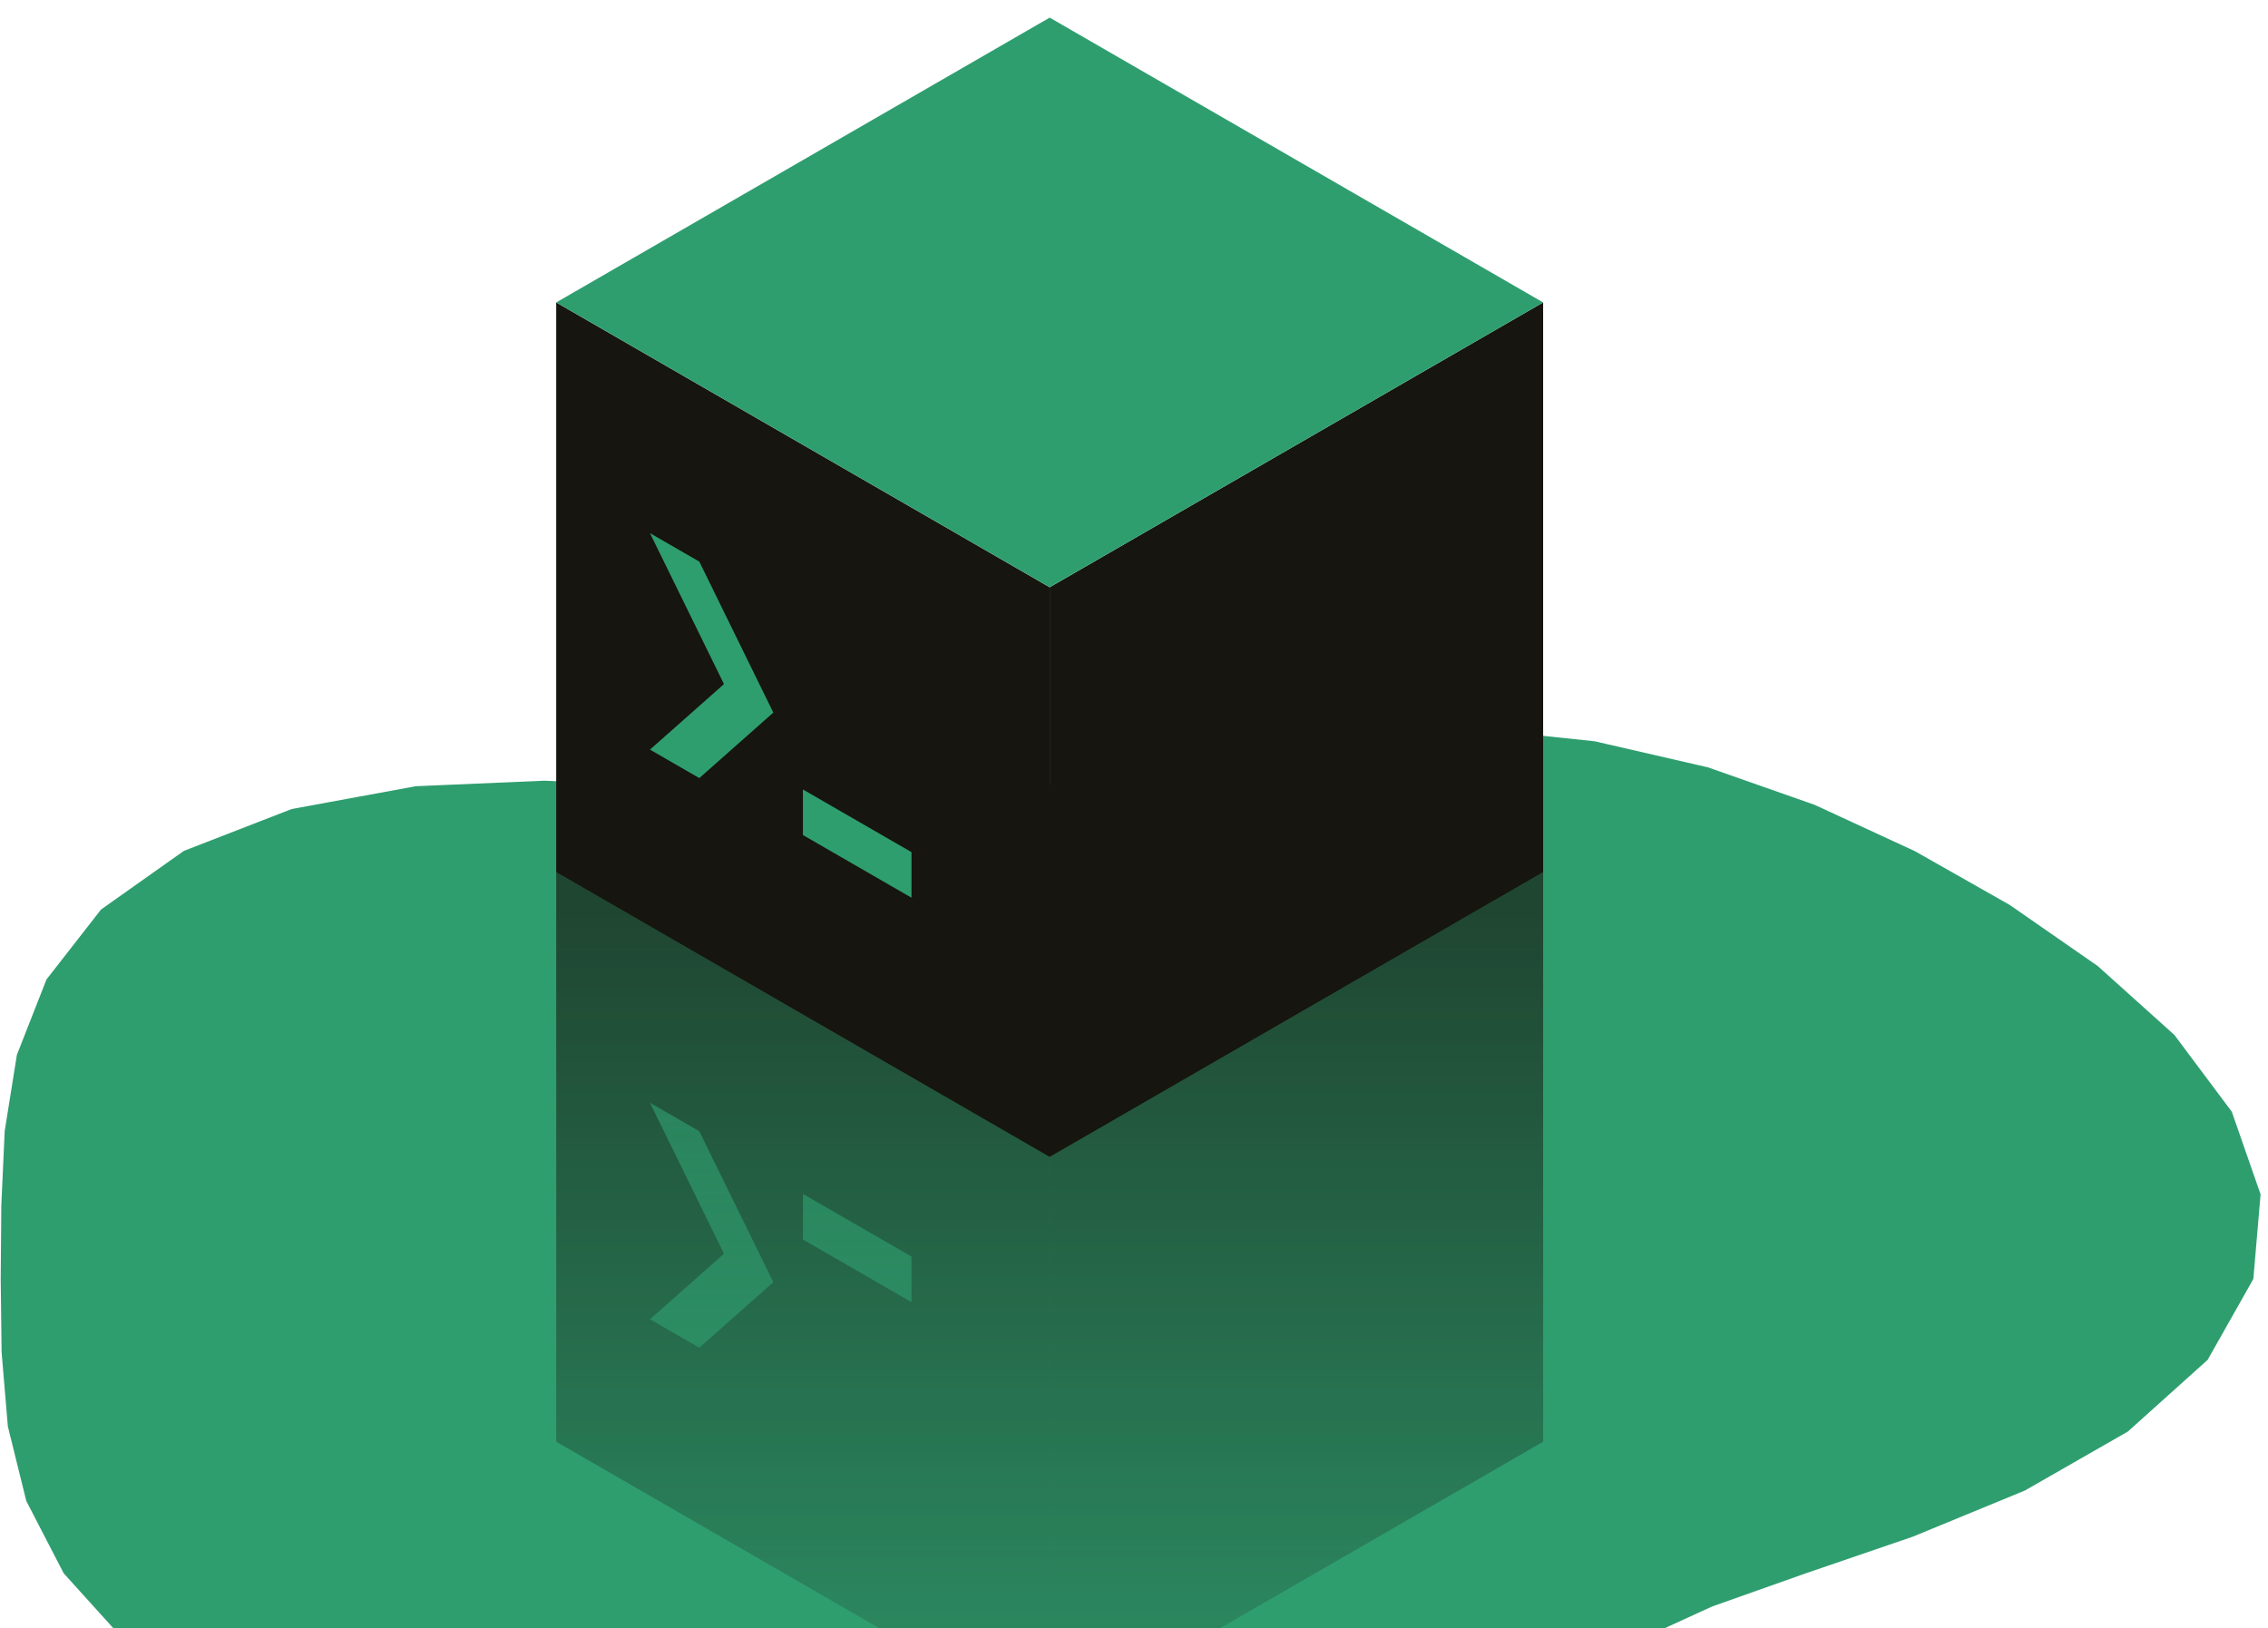
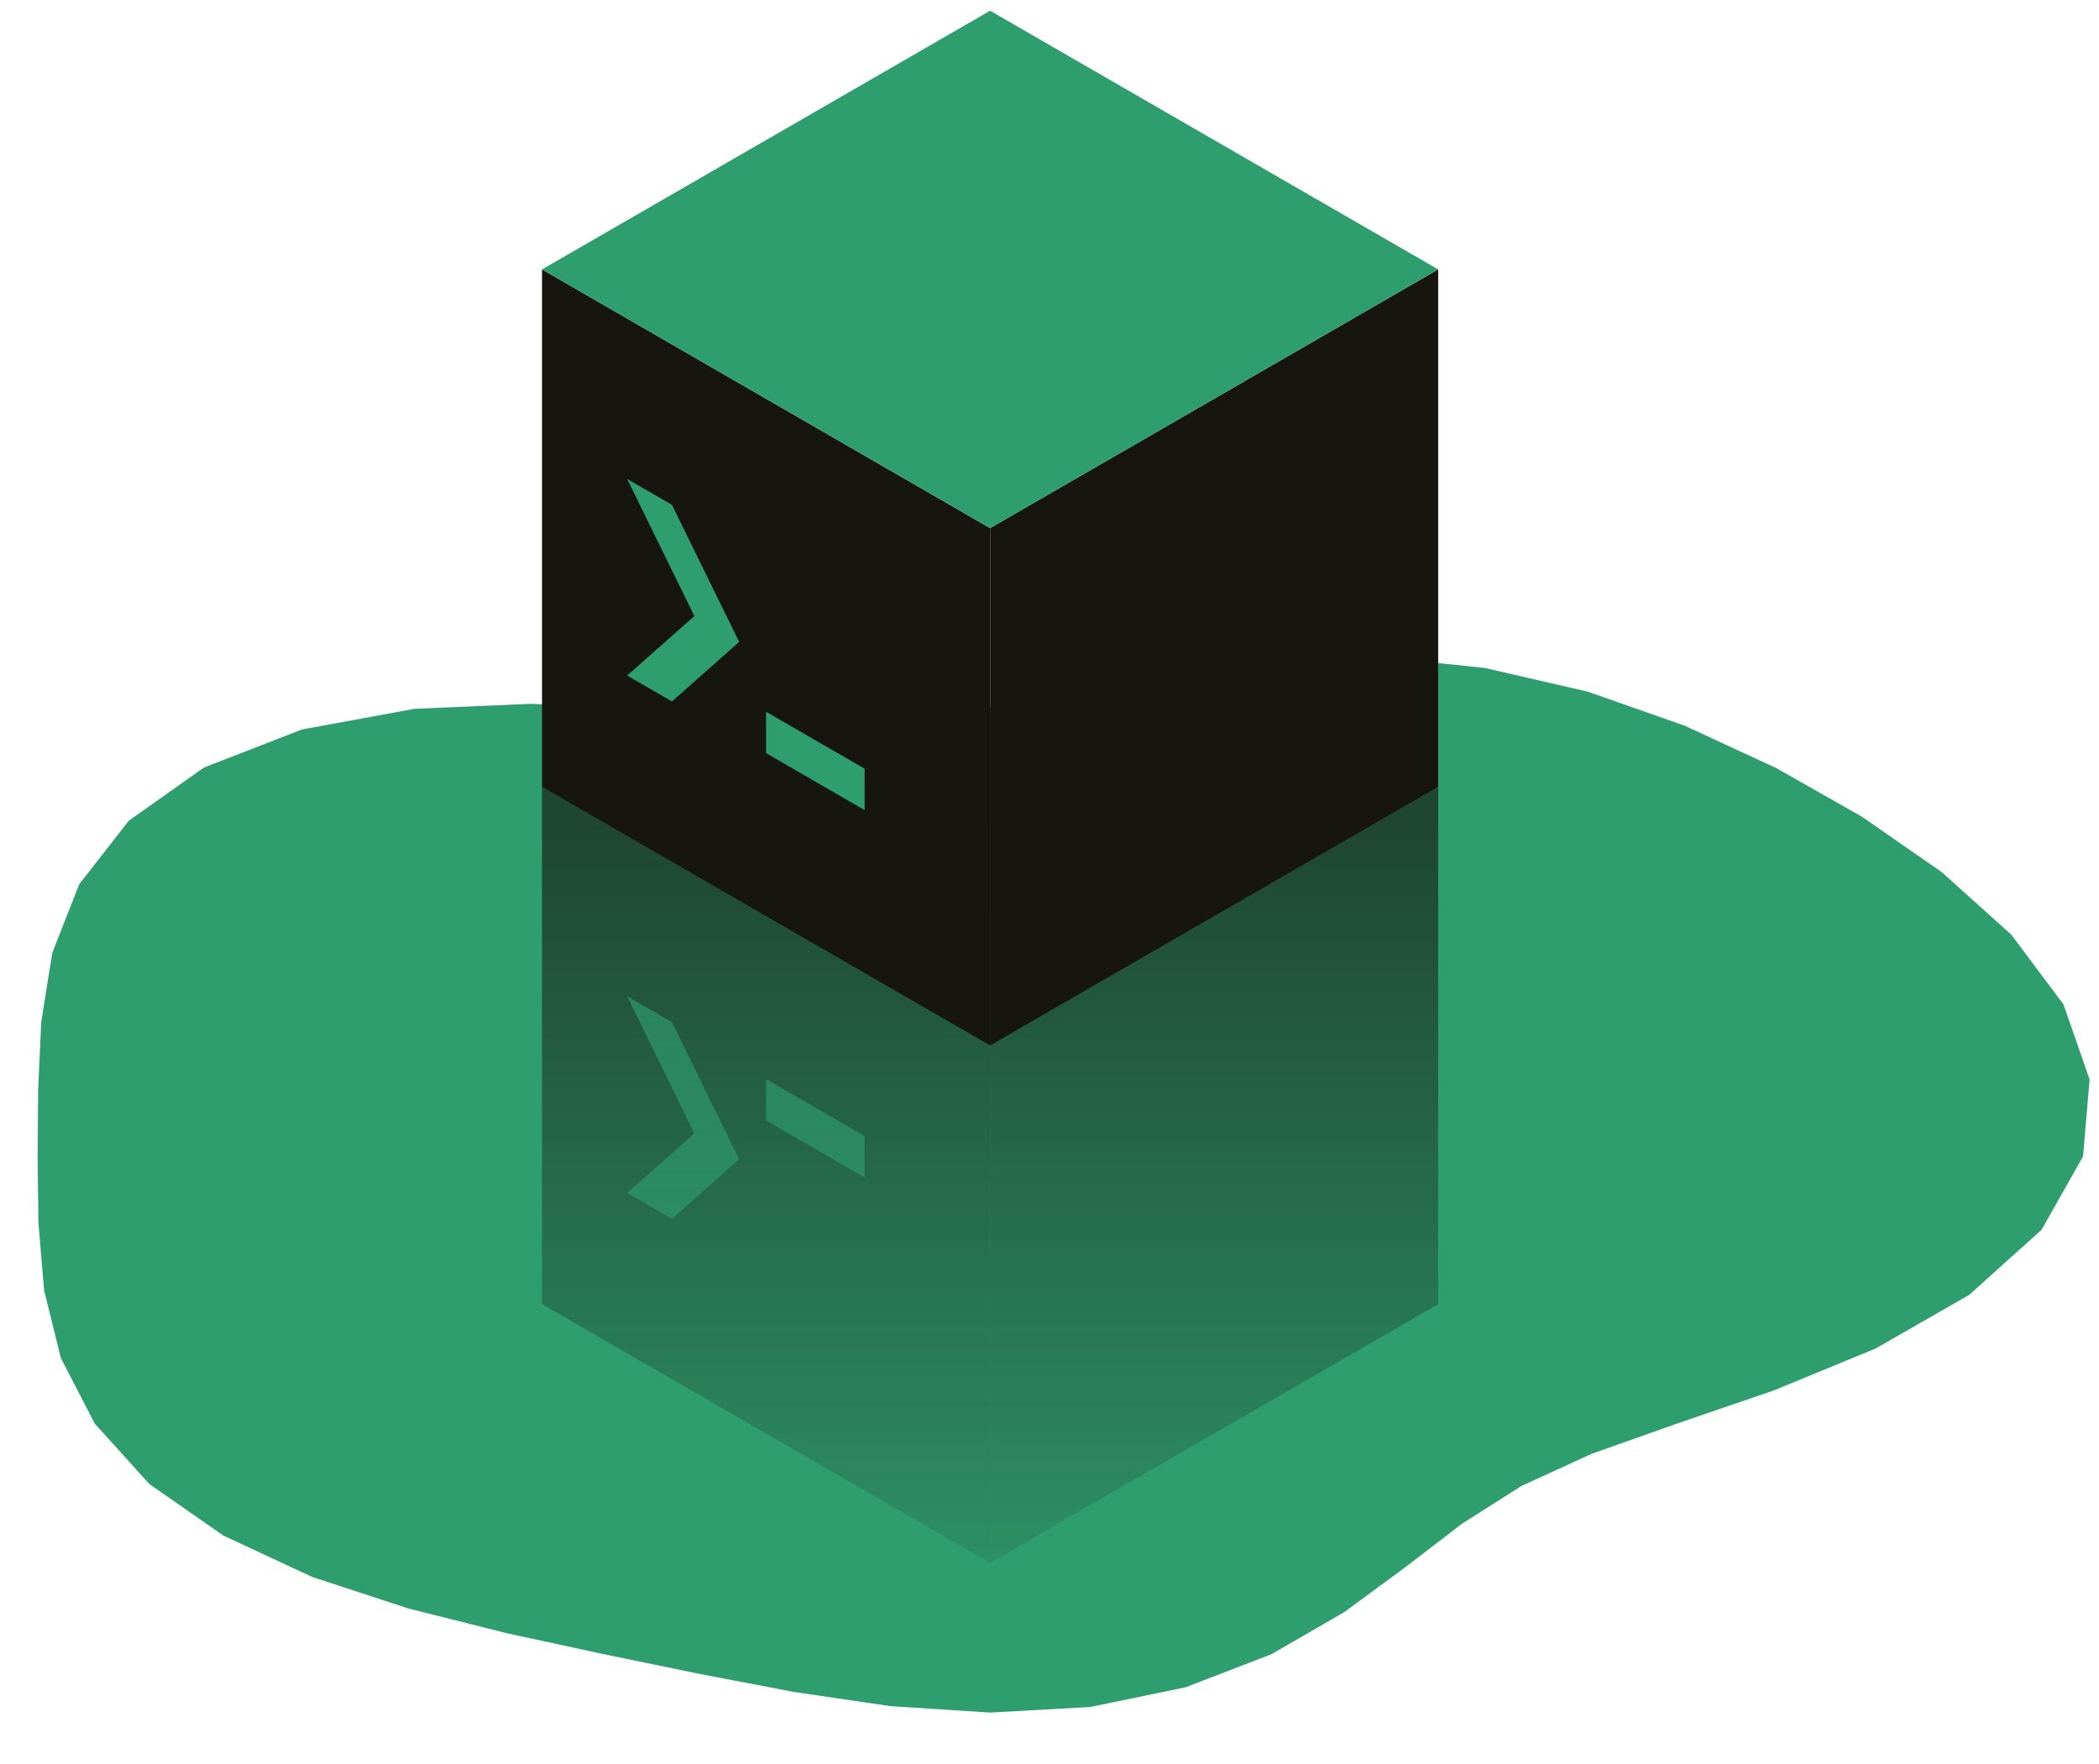
- <svg xmlns="http://www.w3.org/2000/svg" viewBox="239 150 780 560">
+ <svg xmlns="http://www.w3.org/2000/svg" viewBox="225 152 795 668">
  <defs>
    <clipPath id="pool_v1">
      <path d="M1013.96,589.97 L1016.45,560.87 L1006.55,532.43 L986.82,506.04 L960.46,482.33 L930.19,461.31 L897.58,442.81 L863.04,426.85 L826.35,413.96 L787.43,405.00 L746.95,400.75 L706.41,401.39 L667.68,406.10 L632.14,413.08 L600.00,419.98 L569.96,424.64 L539.60,425.88 L506.33,423.97 L468.50,420.64 L426.31,418.56 L382.01,420.46 L339.31,428.31 L302.23,442.71 L273.76,462.86 L254.98,486.94 L244.80,512.90 L240.61,539.10 L239.45,564.78 L239.24,589.97 L239.55,615.15 L241.70,640.68 L248.04,666.34 L260.91,691.23 L281.54,714.06 L309.57,733.59 L343.16,749.24 L379.74,761.24 L416.99,770.59 L453.58,778.51 L489.44,785.89 L525.36,792.77 L562.16,798.20 L600.00,800.64 L637.90,798.53 L674.02,791.07 L706.44,778.59 L734.09,762.63 L757.50,745.41 L778.84,729.04 L801.29,714.79 L827.83,702.64 L859.95,691.26 L896.86,678.62 L935.39,662.75 L970.82,642.45 L998.24,617.80 Z" />
    </clipPath>
    <linearGradient id="refl_fade" x1="0" y1="465" x2="0" y2="778" gradientUnits="userSpaceOnUse">
      <stop offset="0" stop-color="#ffffff" />
      <stop offset="1" stop-color="#101010" />
    </linearGradient>
    <mask id="refl_mask" maskUnits="userSpaceOnUse" x="199" y="350" width="858" height="470">
      <rect x="199" y="350" width="858" height="470" fill="url(#refl_fade)" />
    </mask>
  </defs>
  <path d="M1013.96,589.97 L1016.45,560.87 L1006.55,532.43 L986.82,506.04 L960.46,482.33 L930.19,461.31 L897.58,442.81 L863.04,426.85 L826.35,413.96 L787.43,405.00 L746.95,400.75 L706.41,401.39 L667.68,406.10 L632.14,413.08 L600.00,419.98 L569.96,424.64 L539.60,425.88 L506.33,423.97 L468.50,420.64 L426.31,418.56 L382.01,420.46 L339.31,428.31 L302.23,442.71 L273.76,462.86 L254.98,486.94 L244.80,512.90 L240.61,539.10 L239.45,564.78 L239.24,589.97 L239.55,615.15 L241.70,640.68 L248.04,666.34 L260.91,691.23 L281.54,714.06 L309.57,733.59 L343.16,749.24 L379.74,761.24 L416.99,770.59 L453.58,778.51 L489.44,785.89 L525.36,792.77 L562.16,798.20 L600.00,800.64 L637.90,798.53 L674.02,791.07 L706.44,778.59 L734.09,762.63 L757.50,745.41 L778.84,729.04 L801.29,714.79 L827.83,702.64 L859.95,691.26 L896.86,678.62 L935.39,662.75 L970.82,642.45 L998.24,617.80 Z" fill="#2f9e6f" />
  <g clip-path="url(#pool_v1)" mask="url(#refl_mask)">
    <path d="M769.71,450.00 L769.71,645.96 L600.00,743.94 L600.00,547.98 Z" fill="#16150f" fill-opacity="0.64" />
    <path d="M600.00,547.98 L600.00,743.94 L430.29,645.96 L430.29,450.00 Z" fill="#16150f" fill-opacity="0.64" />
    <path d="M600.00,352.02 L769.71,450.00 L600.00,547.98 L430.29,450.00 Z" fill="#16150f" fill-opacity="0.64" />
    <g transform="matrix(169.7056,97.9786,0,-195.9602,430.29,645.96)" fill="#2f9e6f" fill-opacity="0.64">
      <path d="M0.19,0.31 L0.29,0.31 L0.44,0.50 L0.29,0.69 L0.19,0.69 L0.34,0.50 Z" />
      <path d="M0.50,0.605 L0.72,0.605 L0.72,0.685 L0.50,0.685 Z" />
    </g>
  </g>
  <path d="M769.71,450.00 L769.71,254.04 L600.00,352.02 L600.00,547.98 Z" fill="#16150f" />
  <path d="M600.00,547.98 L600.00,352.02 L430.29,254.04 L430.29,450.00 Z" fill="#16150f" />
  <path d="M769.71,254.04 L600.00,156.06 L430.29,254.04 L600.00,352.02 Z" fill="#2f9e6f" />
  <g transform="matrix(169.7056,97.9787,0,195.9601,430.29,254.04)" fill="#2f9e6f">
    <path d="M0.19,0.31 L0.29,0.31 L0.44,0.50 L0.29,0.69 L0.19,0.69 L0.34,0.50 Z" />
    <path d="M0.50,0.605 L0.72,0.605 L0.72,0.685 L0.50,0.685 Z" />
  </g>
</svg>
